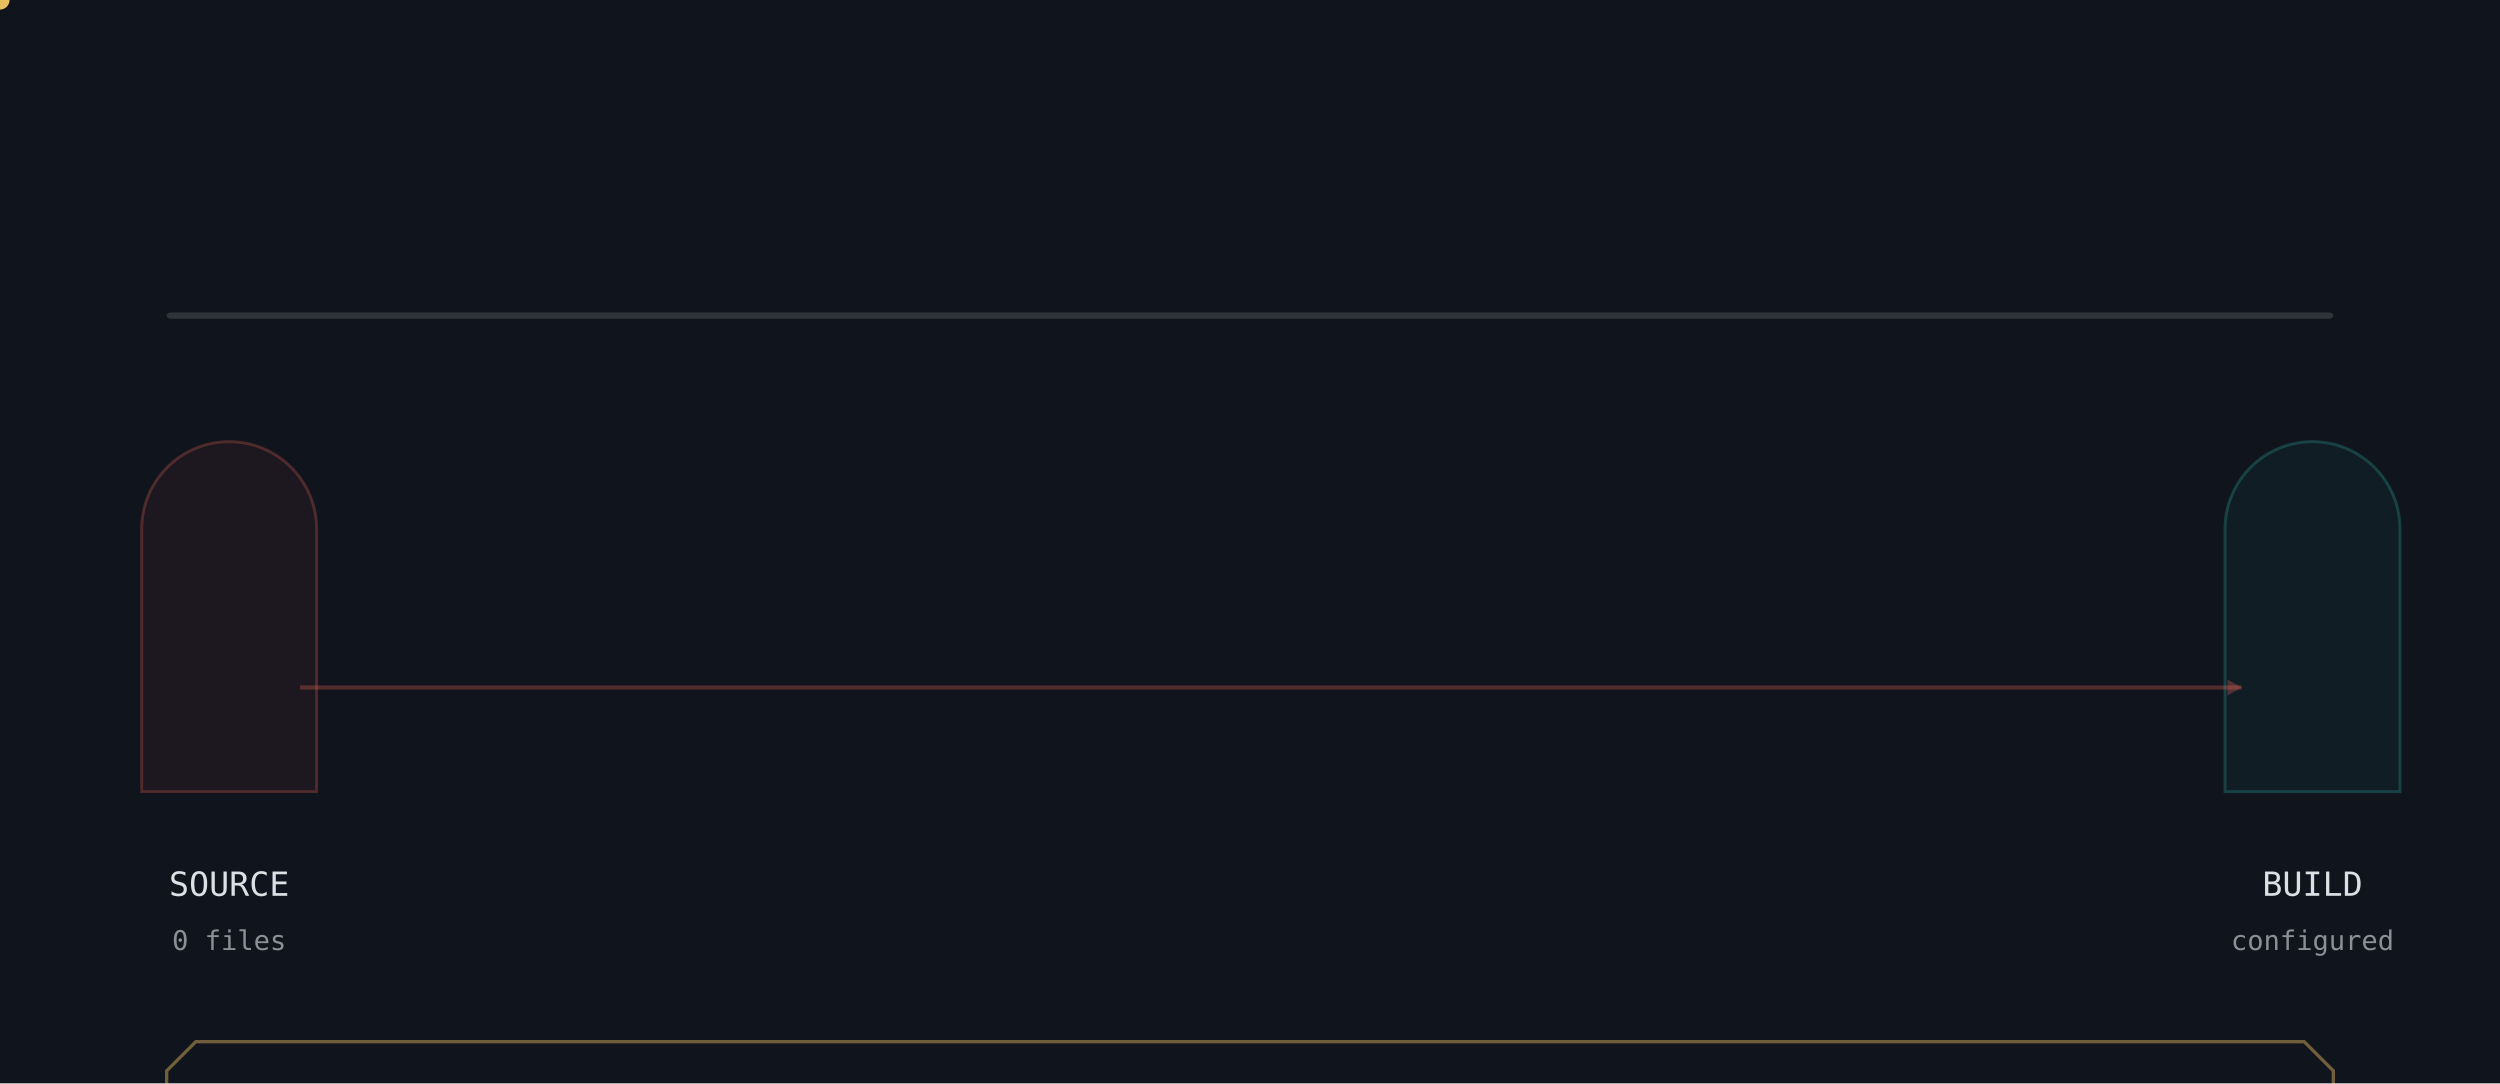
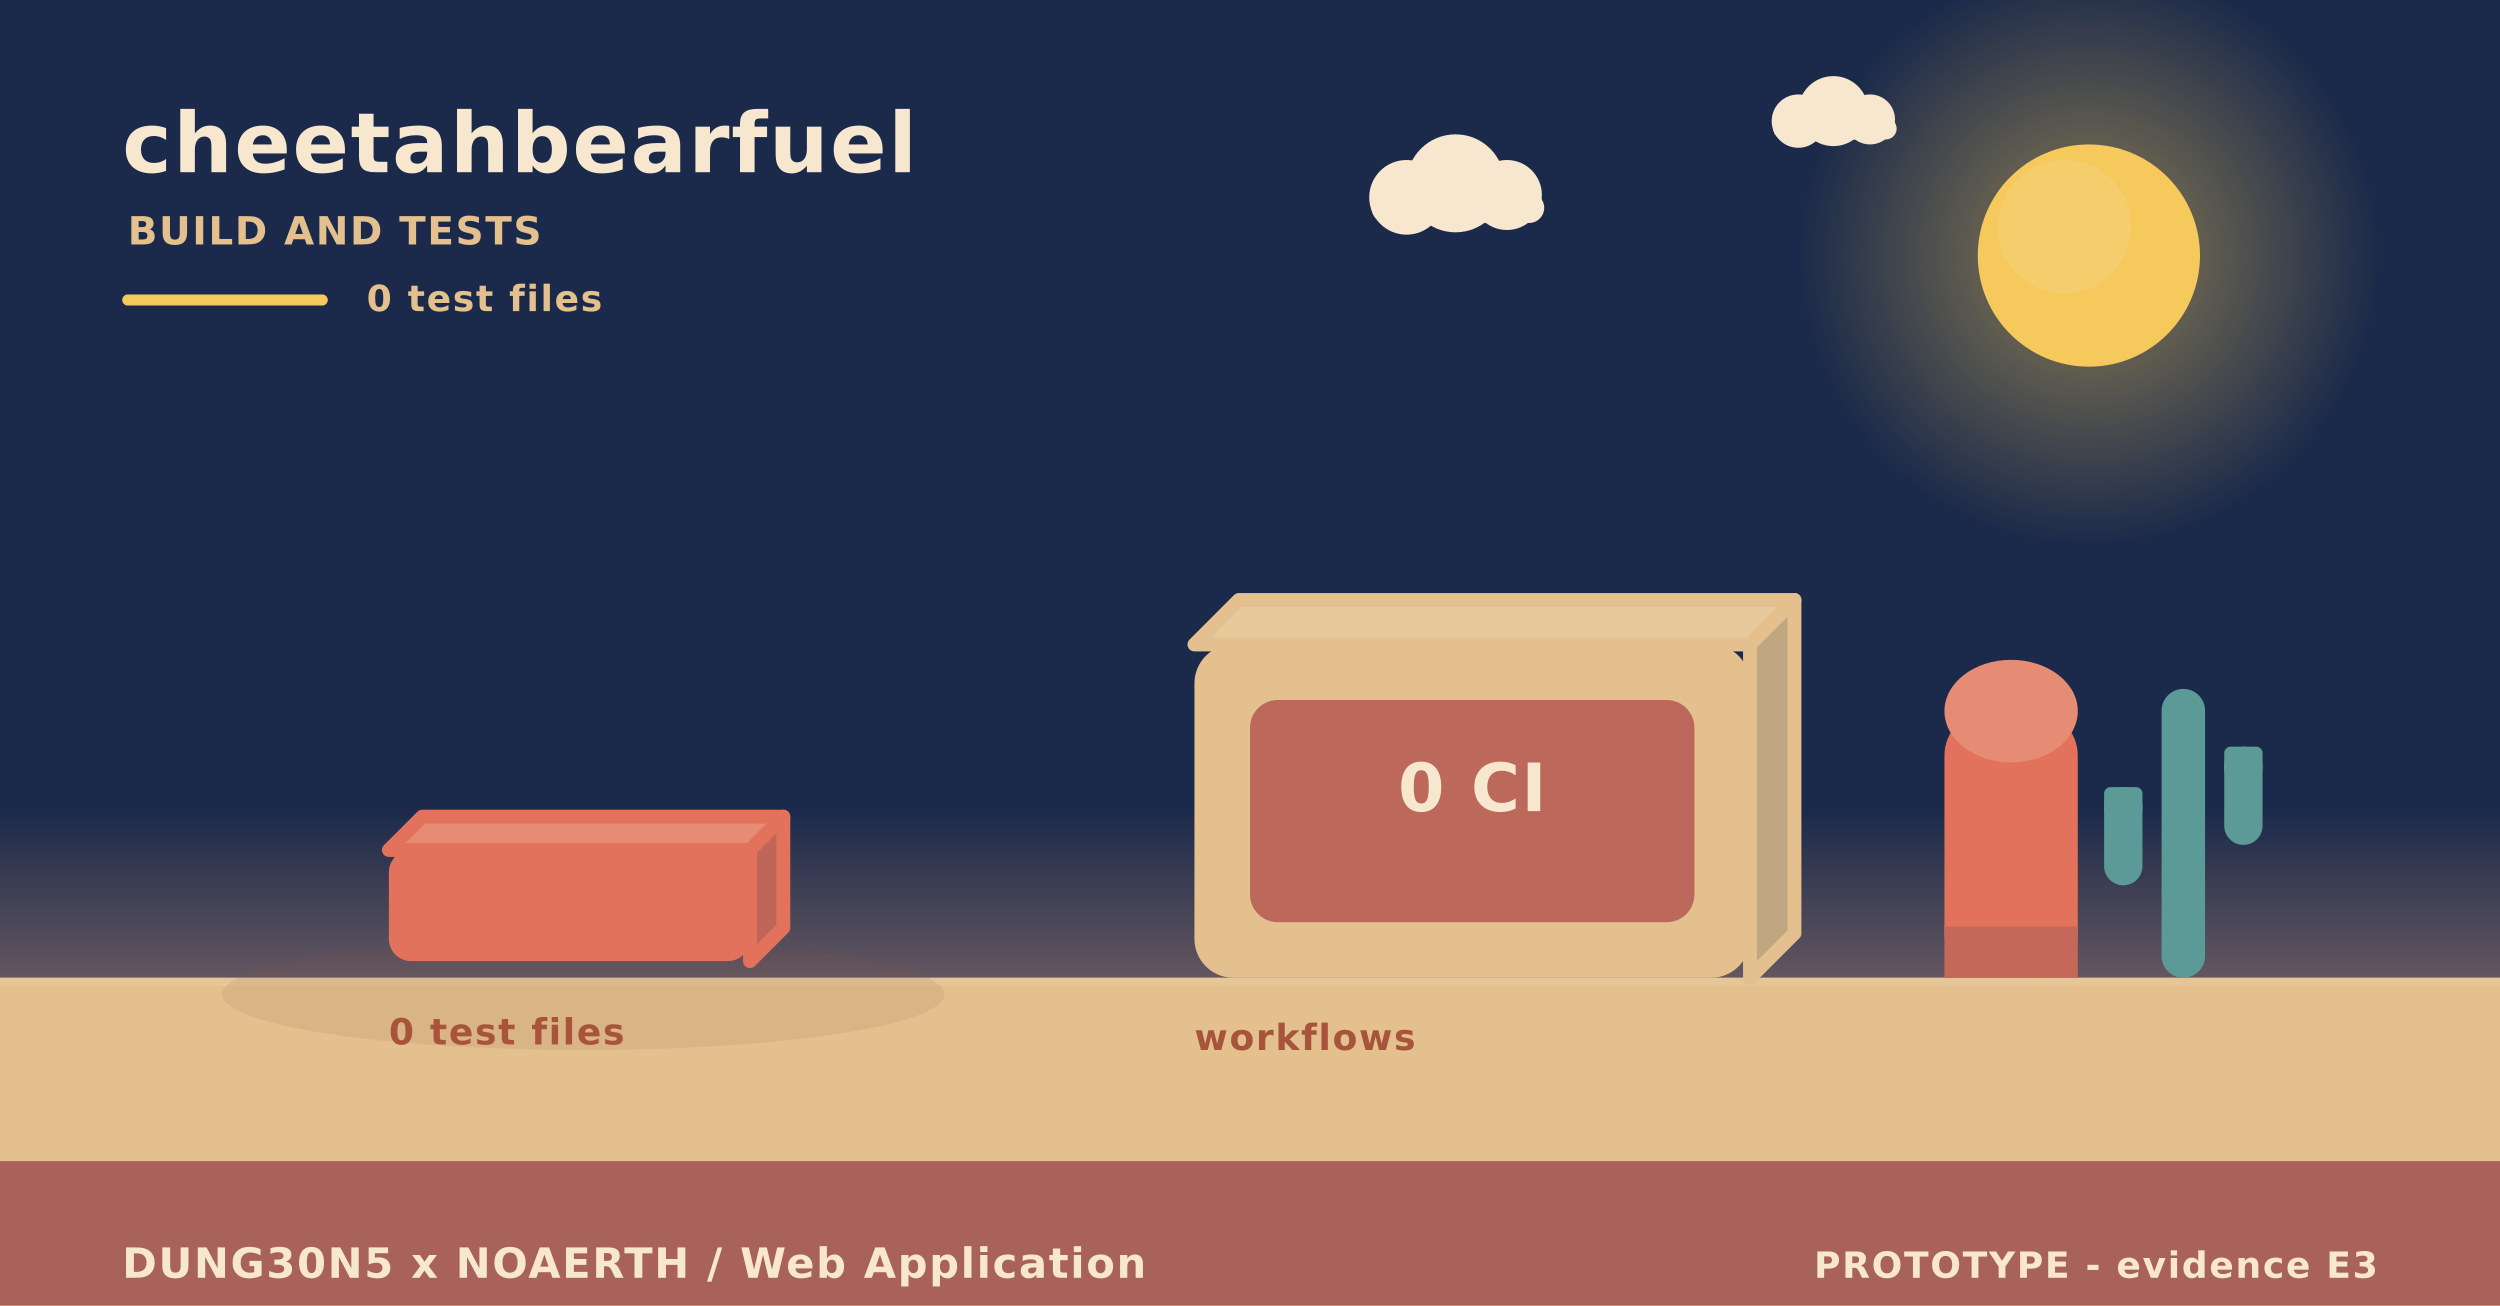
- <svg xmlns="http://www.w3.org/2000/svg" viewBox="0 0 1200 520" width="1200" height="520" role="img" aria-label="cheetahbearfuel build evidence">
-   <rect width="1200" height="520" fill="#10141c" />
-   <defs>
-     <linearGradient id="gb" x1="0" y1="0" x2="1" y2="1">
-       <stop offset="0%" stop-color="#ff6b5a" />
-       <stop offset="100%" stop-color="#2ec4b6" />
-     </linearGradient>
-   </defs>
-   <rect x="80.00" y="150.00" width="1040.00" height="3.00" rx="2.00" fill="rgba(242,245,249,0.140)" opacity="1.00" />
-   <path d="M68.00,380.00 L68.00,254.00 A42.00,42.00 0 0 1 152.00,254.00 L152.00,380.00 Z" fill="rgba(255,107,90,0.100)" opacity="0.55" stroke="rgba(255,107,90,0.450)" stroke-width="1.4" />
-   <polygon points="-192.26,189.00 -136.83,221.00 -136.83,157.00 -192.26,125.00" fill="#94793b" opacity="0.95" />
-   <polygon points="-247.68,221.00 -192.26,253.00 -192.26,189.00 -247.68,157.00" fill="#24998e" opacity="0.95" />
-   <polygon points="-192.26,125.00 -136.83,157.00 -192.26,189.00 -247.68,157.00" fill="#ff6b5a" opacity="0.95" />
-   <text x="110" y="430" font-family="ui-monospace,Menlo,monospace" font-size="16" fill="rgba(242,245,249,0.900)" text-anchor="middle">SOURCE</text>
-   <text x="110" y="456" font-family="ui-monospace,Menlo,monospace" font-size="13" fill="rgba(242,245,249,0.550)" text-anchor="middle">0 files</text>
-   <path d="M1068.00,380.00 L1068.00,254.00 A42.00,42.00 0 0 1 1152.00,254.00 L1152.00,380.00 Z" fill="rgba(46,196,182,0.100)" opacity="0.55" stroke="rgba(46,196,182,0.450)" stroke-width="1.4" />
-   <polygon points="673.77,689.00 729.19,721.00 729.19,657.00 673.77,625.00" fill="#94793b" opacity="0.95" />
-   <polygon points="618.34,721.00 673.77,753.00 673.77,689.00 618.34,657.00" fill="#24998e" opacity="0.95" />
-   <polygon points="673.77,625.00 729.19,657.00 673.77,689.00 618.34,657.00" fill="#2ec4b6" opacity="0.95" />
-   <text x="1110" y="430" font-family="ui-monospace,Menlo,monospace" font-size="16" fill="rgba(242,245,249,0.900)" text-anchor="middle">BUILD</text>
-   <text x="1110" y="456" font-family="ui-monospace,Menlo,monospace" font-size="13" fill="rgba(242,245,249,0.550)" text-anchor="middle">configured</text>
-   <line x1="144.00" y1="330.00" x2="1076.00" y2="330.00" stroke="rgba(255,107,90,0.500)" stroke-width="2.00" opacity="0.55" />
-   <polygon points="1076.00,330.00 1069.20,326.20 1069.20,333.80" fill="rgba(255,107,90,0.500)" opacity="0.55" />
-   <g opacity="0.9">
-     <circle cx="0.00" cy="0.00" r="4.60" fill="#ffd166" opacity="1.00" />
-     <animateTransform attributeName="transform" type="translate" values="144.00,330.00 1076.00,330.00" dur="4.267s" begin="0.0s" repeatCount="indefinite" />
-     <animateTransform attributeName="transform" type="translate" values="1076.00,330.00 144.00,330.00" dur="4.267s" begin="2.133s" repeatCount="indefinite" />
+ <svg xmlns="http://www.w3.org/2000/svg" width="900" height="470" viewBox="0 0 900 470" role="img" aria-label="cheetahbearfuel - how it is verified">
+   <linearGradient id="skyb" x1="0" y1="0" x2="0" y2="1">
+     <stop offset="0" stop-color="#1b2a4a" />
+     <stop offset="0.62" stop-color="#1b2a4a" />
+     <stop offset="1" stop-color="#f3ad8a" />
+   </linearGradient>
+   <rect width="900" height="470" fill="url(#skyb)" />
+   <radialGradient id="sunb">
+     <stop offset="0.35" stop-color="#f5c95c" stop-opacity="0.34" />
+     <stop offset="1" stop-color="#f5c95c" stop-opacity="0" />
+   </radialGradient>
+   <circle cx="752" cy="92" r="104" fill="url(#sunb)" />
+   <circle cx="752" cy="92" r="40" fill="#f5c95c" />
+   <circle cx="743.2" cy="81.6" r="24" fill="#f5d27e" opacity="0.5" />
+   <g>
+     <circle cx="524" cy="66" r="17.64" fill="#f6e7ce" />
+     <circle cx="506.36" cy="71.04" r="13.44" fill="#f6e7ce" />
+     <circle cx="542.48" cy="70.2" r="12.6" fill="#f6e7ce" />
+     <rect x="493.76" y="69.36" width="62.16" height="10.92" rx="5.46" fill="#f6e7ce" />
+     <animateTransform attributeName="transform" type="translate" values="0 0;24 0;0 0" dur="36s" begin="0s" repeatCount="indefinite" />
  </g>
-   <path d="M94.00,500.00 H1106.00 L1120.00,514.00 V546.00 L1106.00,560.00 H94.00 L80.00,546.00 V514.00 Z" fill="none" stroke="rgba(255,209,102,0.500)" stroke-width="1.60" opacity="0.80" />
-   <text x="600" y="536" font-family="ui-monospace,Menlo,monospace" font-size="16" fill="rgba(255,209,102,0.950)" text-anchor="middle">no test suite present in this repository — shown as measured, not implied</text>
+   <g>
+     <circle cx="660" cy="40" r="12.6" fill="#f6e7ce" />
+     <circle cx="647.4" cy="43.6" r="9.6" fill="#f6e7ce" />
+     <circle cx="673.2" cy="43" r="9" fill="#f6e7ce" />
+     <rect x="638.4" y="42.4" width="44.4" height="7.8" rx="3.9" fill="#f6e7ce" />
+     <animateTransform attributeName="transform" type="translate" values="0 0;-18 0;0 0" dur="46s" begin="3s" repeatCount="indefinite" />
+   </g>
+   <rect x="0" y="352" width="900" height="118" fill="#e3c08d" />
+   <rect x="0" y="352" width="900" height="3" fill="#e6c596" />
+   <text x="44" y="62" font-family="Verdana,DejaVu Sans,sans-serif" font-size="30" font-weight="700" letter-spacing="0.6" fill="#f6e7ce" text-anchor="start">cheetahbearfuel</text>
+   <text x="46" y="88" font-family="Verdana,DejaVu Sans,sans-serif" font-size="14" font-weight="700" letter-spacing="0.6" fill="#e3c08d" text-anchor="start">BUILD AND TESTS</text>
+   <rect x="44" y="106" width="74" height="4" rx="2" fill="#f5c95c" />
+   <text x="132" y="112" font-family="Verdana,DejaVu Sans,sans-serif" font-size="13" font-weight="700" letter-spacing="0.6" fill="#e3c08d" text-anchor="start">0 test files</text>
+   <ellipse cx="210" cy="358" rx="130" ry="20" fill="rgba(138,90,68,0.11)" />
+   <g>
+     <path d="M140,306 L270,306 L282,294 L152,294 Z" fill="#e68c74" stroke="#e2725b" stroke-width="5" stroke-linejoin="round" />
+     <path d="M270,306 L282,294 L282,334 L270,346 Z" fill="#c06658" stroke="#e2725b" stroke-width="5" stroke-linejoin="round" />
+     <rect x="140" y="306" width="130" height="40" rx="8" fill="#e2725b" />
+     <animateTransform attributeName="transform" type="translate" values="0 10;0 0" dur="0.8s" begin="0.5s" fill="freeze" />
+   </g>
+   <text x="140" y="376" font-family="Verdana,DejaVu Sans,sans-serif" font-size="13" font-weight="700" letter-spacing="0.6" fill="#a8543c" text-anchor="start">0 test files</text>
+   <path d="M430,232 L630,232 L646,216 L446,216 Z" fill="#e7c99b" stroke="#e3c08d" stroke-width="5" stroke-linejoin="round" />
+   <path d="M630,232 L646,216 L646,336 L630,352 Z" fill="#c1a682" stroke="#e3c08d" stroke-width="5" stroke-linejoin="round" />
+   <rect x="430" y="232" width="200" height="120" rx="14" fill="#e3c08d" />
+   <rect x="450" y="252" width="160" height="80" rx="10" fill="#ba6458" opacity="0.94" />
+   <text x="530" y="292" font-family="Verdana,DejaVu Sans,sans-serif" font-size="24" font-weight="700" letter-spacing="0.6" fill="#f6e7ce" text-anchor="middle">0 CI</text>
+   <text x="430" y="378" font-family="Verdana,DejaVu Sans,sans-serif" font-size="13" font-weight="700" letter-spacing="0.6" fill="#a8543c" text-anchor="start">workflows</text>
+   <rect x="700" y="256" width="48" height="96" rx="16" fill="#e2725b" />
+   <ellipse cx="724" cy="256" rx="24" ry="18.46" fill="#e68c74" />
+   <rect x="700" y="333.54" width="48" height="18.46" fill="#c66859" />
+   <rect x="778.18" y="248" width="15.64" height="104" rx="7.82" fill="#5b9a97" />
+   <rect x="757.48" y="283.36" width="13.8" height="35.36" rx="6.9" fill="#5b9a97" />
+   <rect x="757.48" y="283.36" width="13.8" height="10.4" rx="2.3" fill="#5b9a97" />
+   <rect x="800.72" y="268.8" width="13.8" height="35.36" rx="6.9" fill="#5b9a97" />
+   <rect x="800.72" y="268.8" width="13.8" height="10.4" rx="2.3" fill="#5b9a97" />
+   <rect x="0" y="418" width="900" height="52" rx="0" fill="#a65c56" opacity="0.94" />
+   <text x="44" y="460" font-family="Verdana,DejaVu Sans,sans-serif" font-size="15" font-weight="700" letter-spacing="0.6" fill="#f6e7ce" text-anchor="start">DUNG30N5 x NOAERTH  /  Web Application</text>
+   <text x="856" y="460" font-family="Verdana,DejaVu Sans,sans-serif" font-size="13" font-weight="700" letter-spacing="0.6" fill="#f6e7ce" text-anchor="end">PROTOTYPE  -  evidence E3</text>
</svg>
